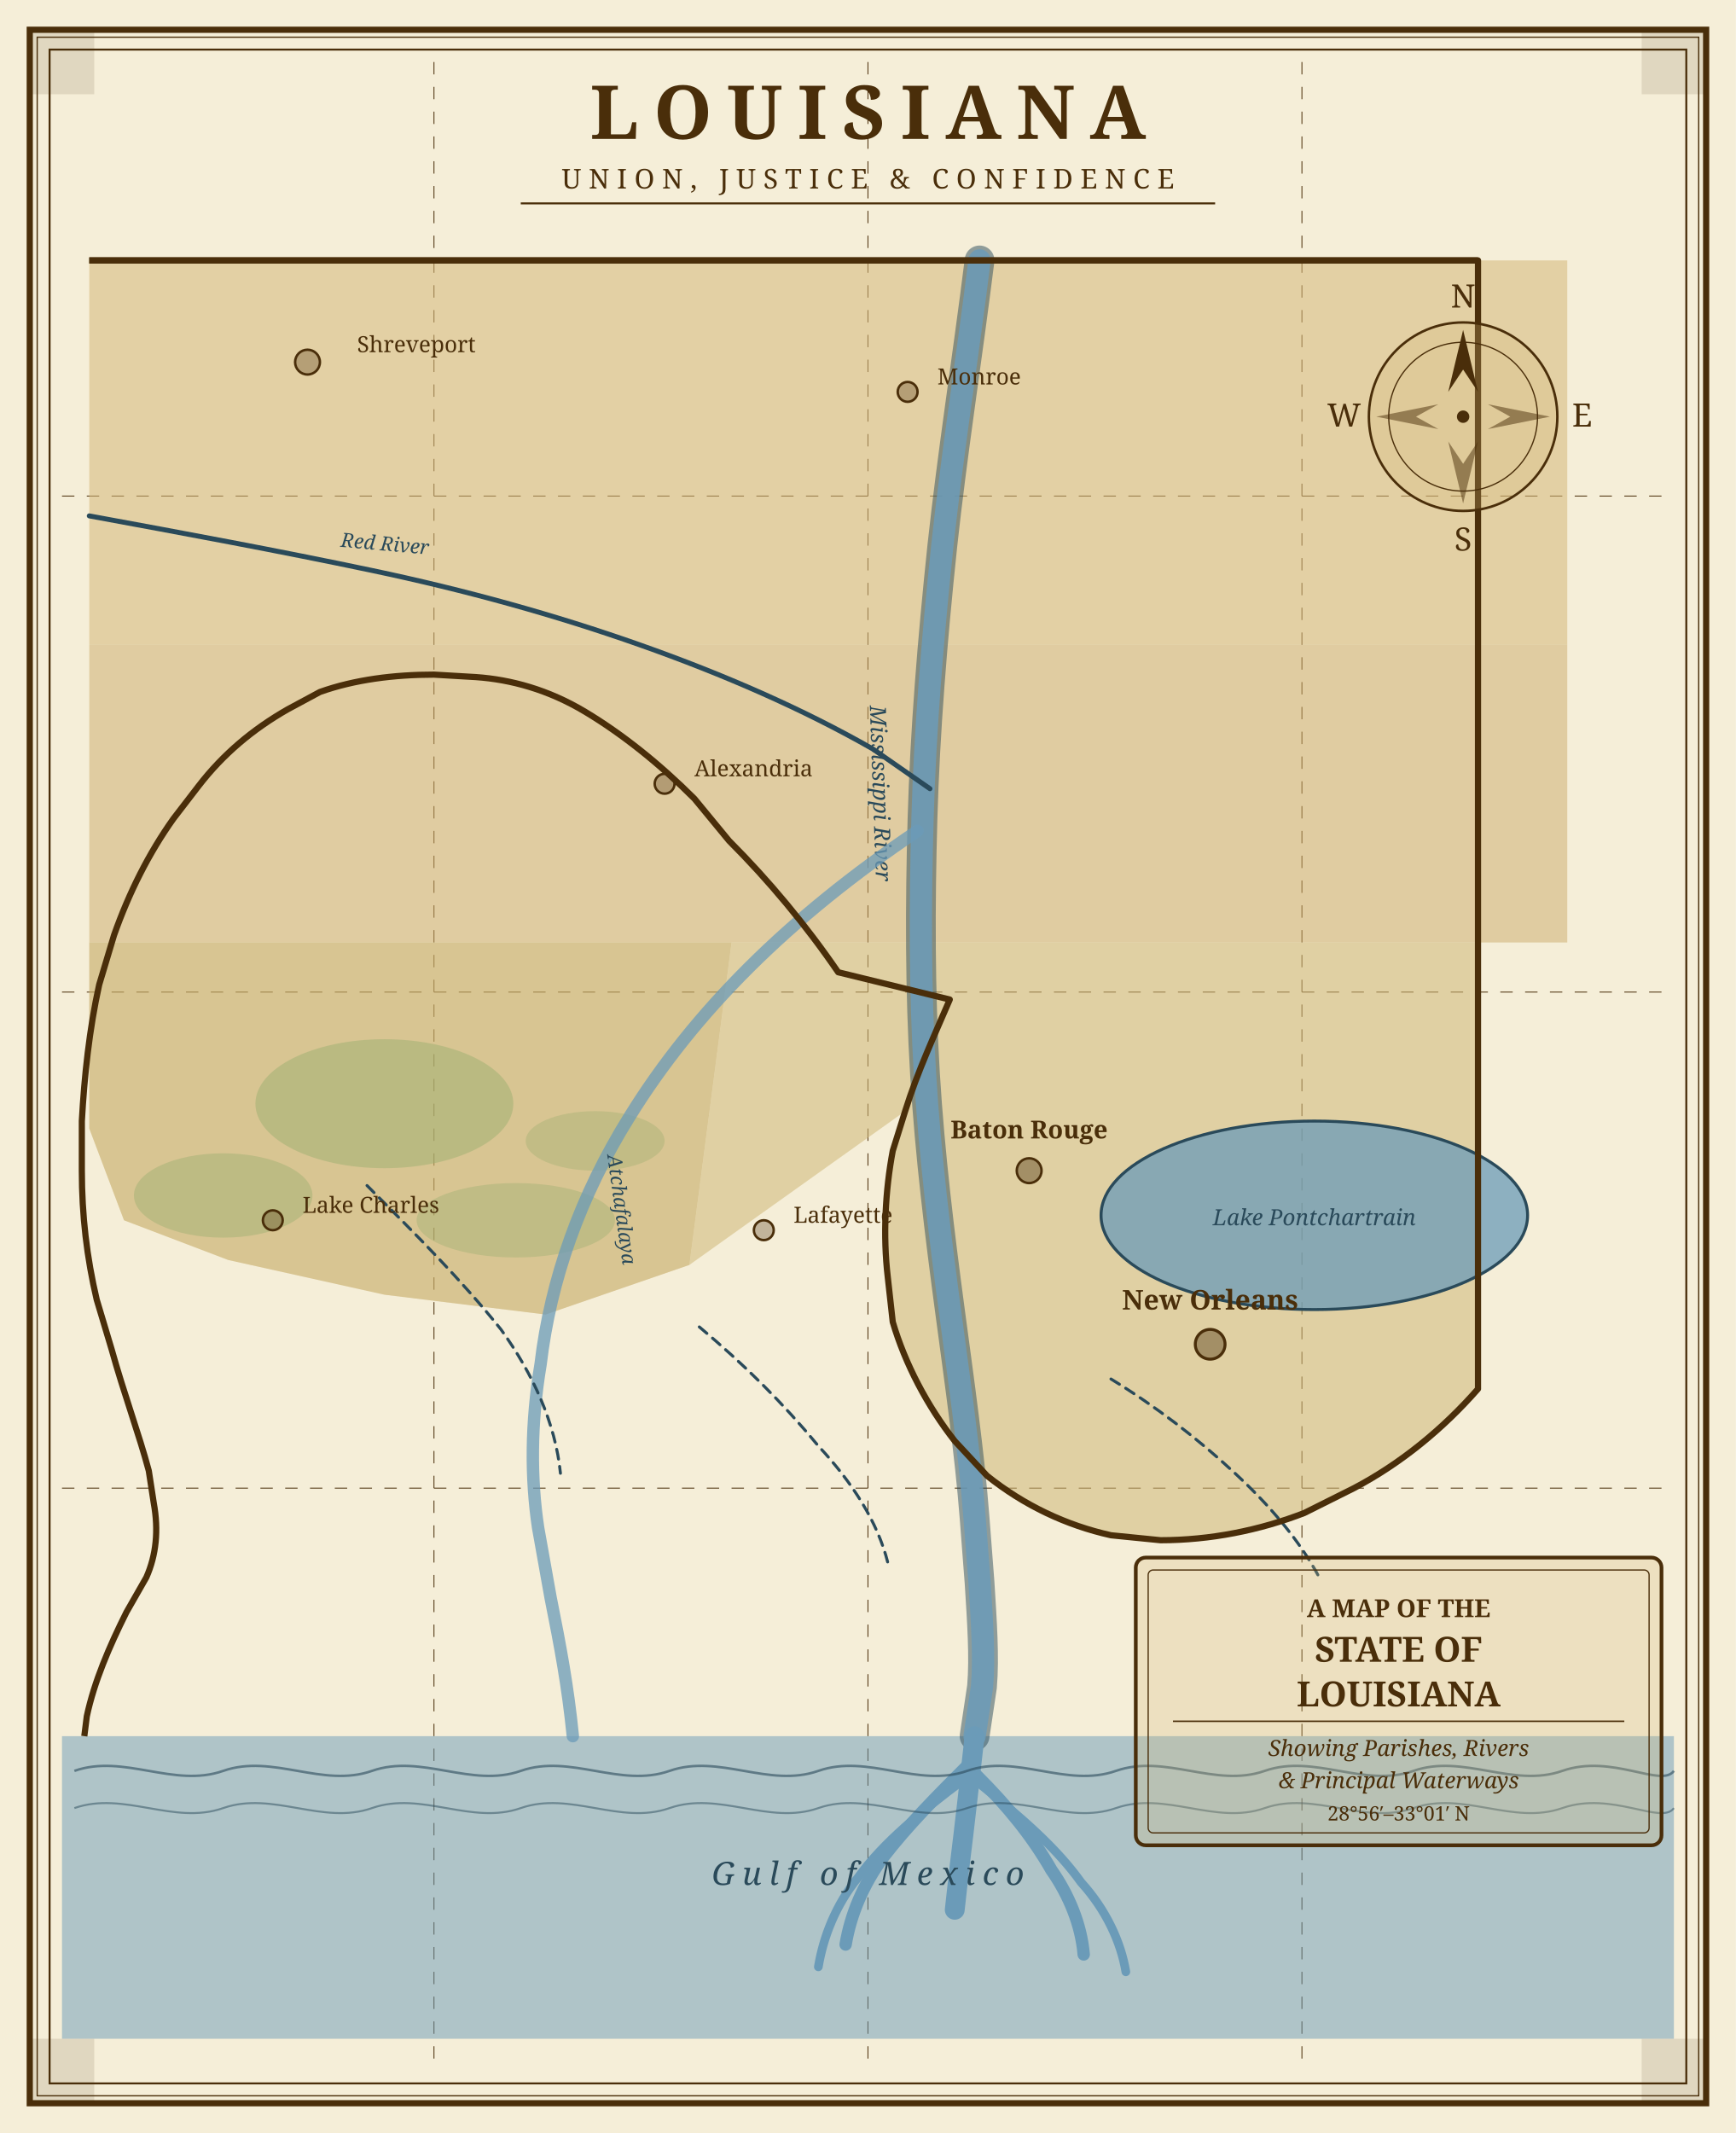
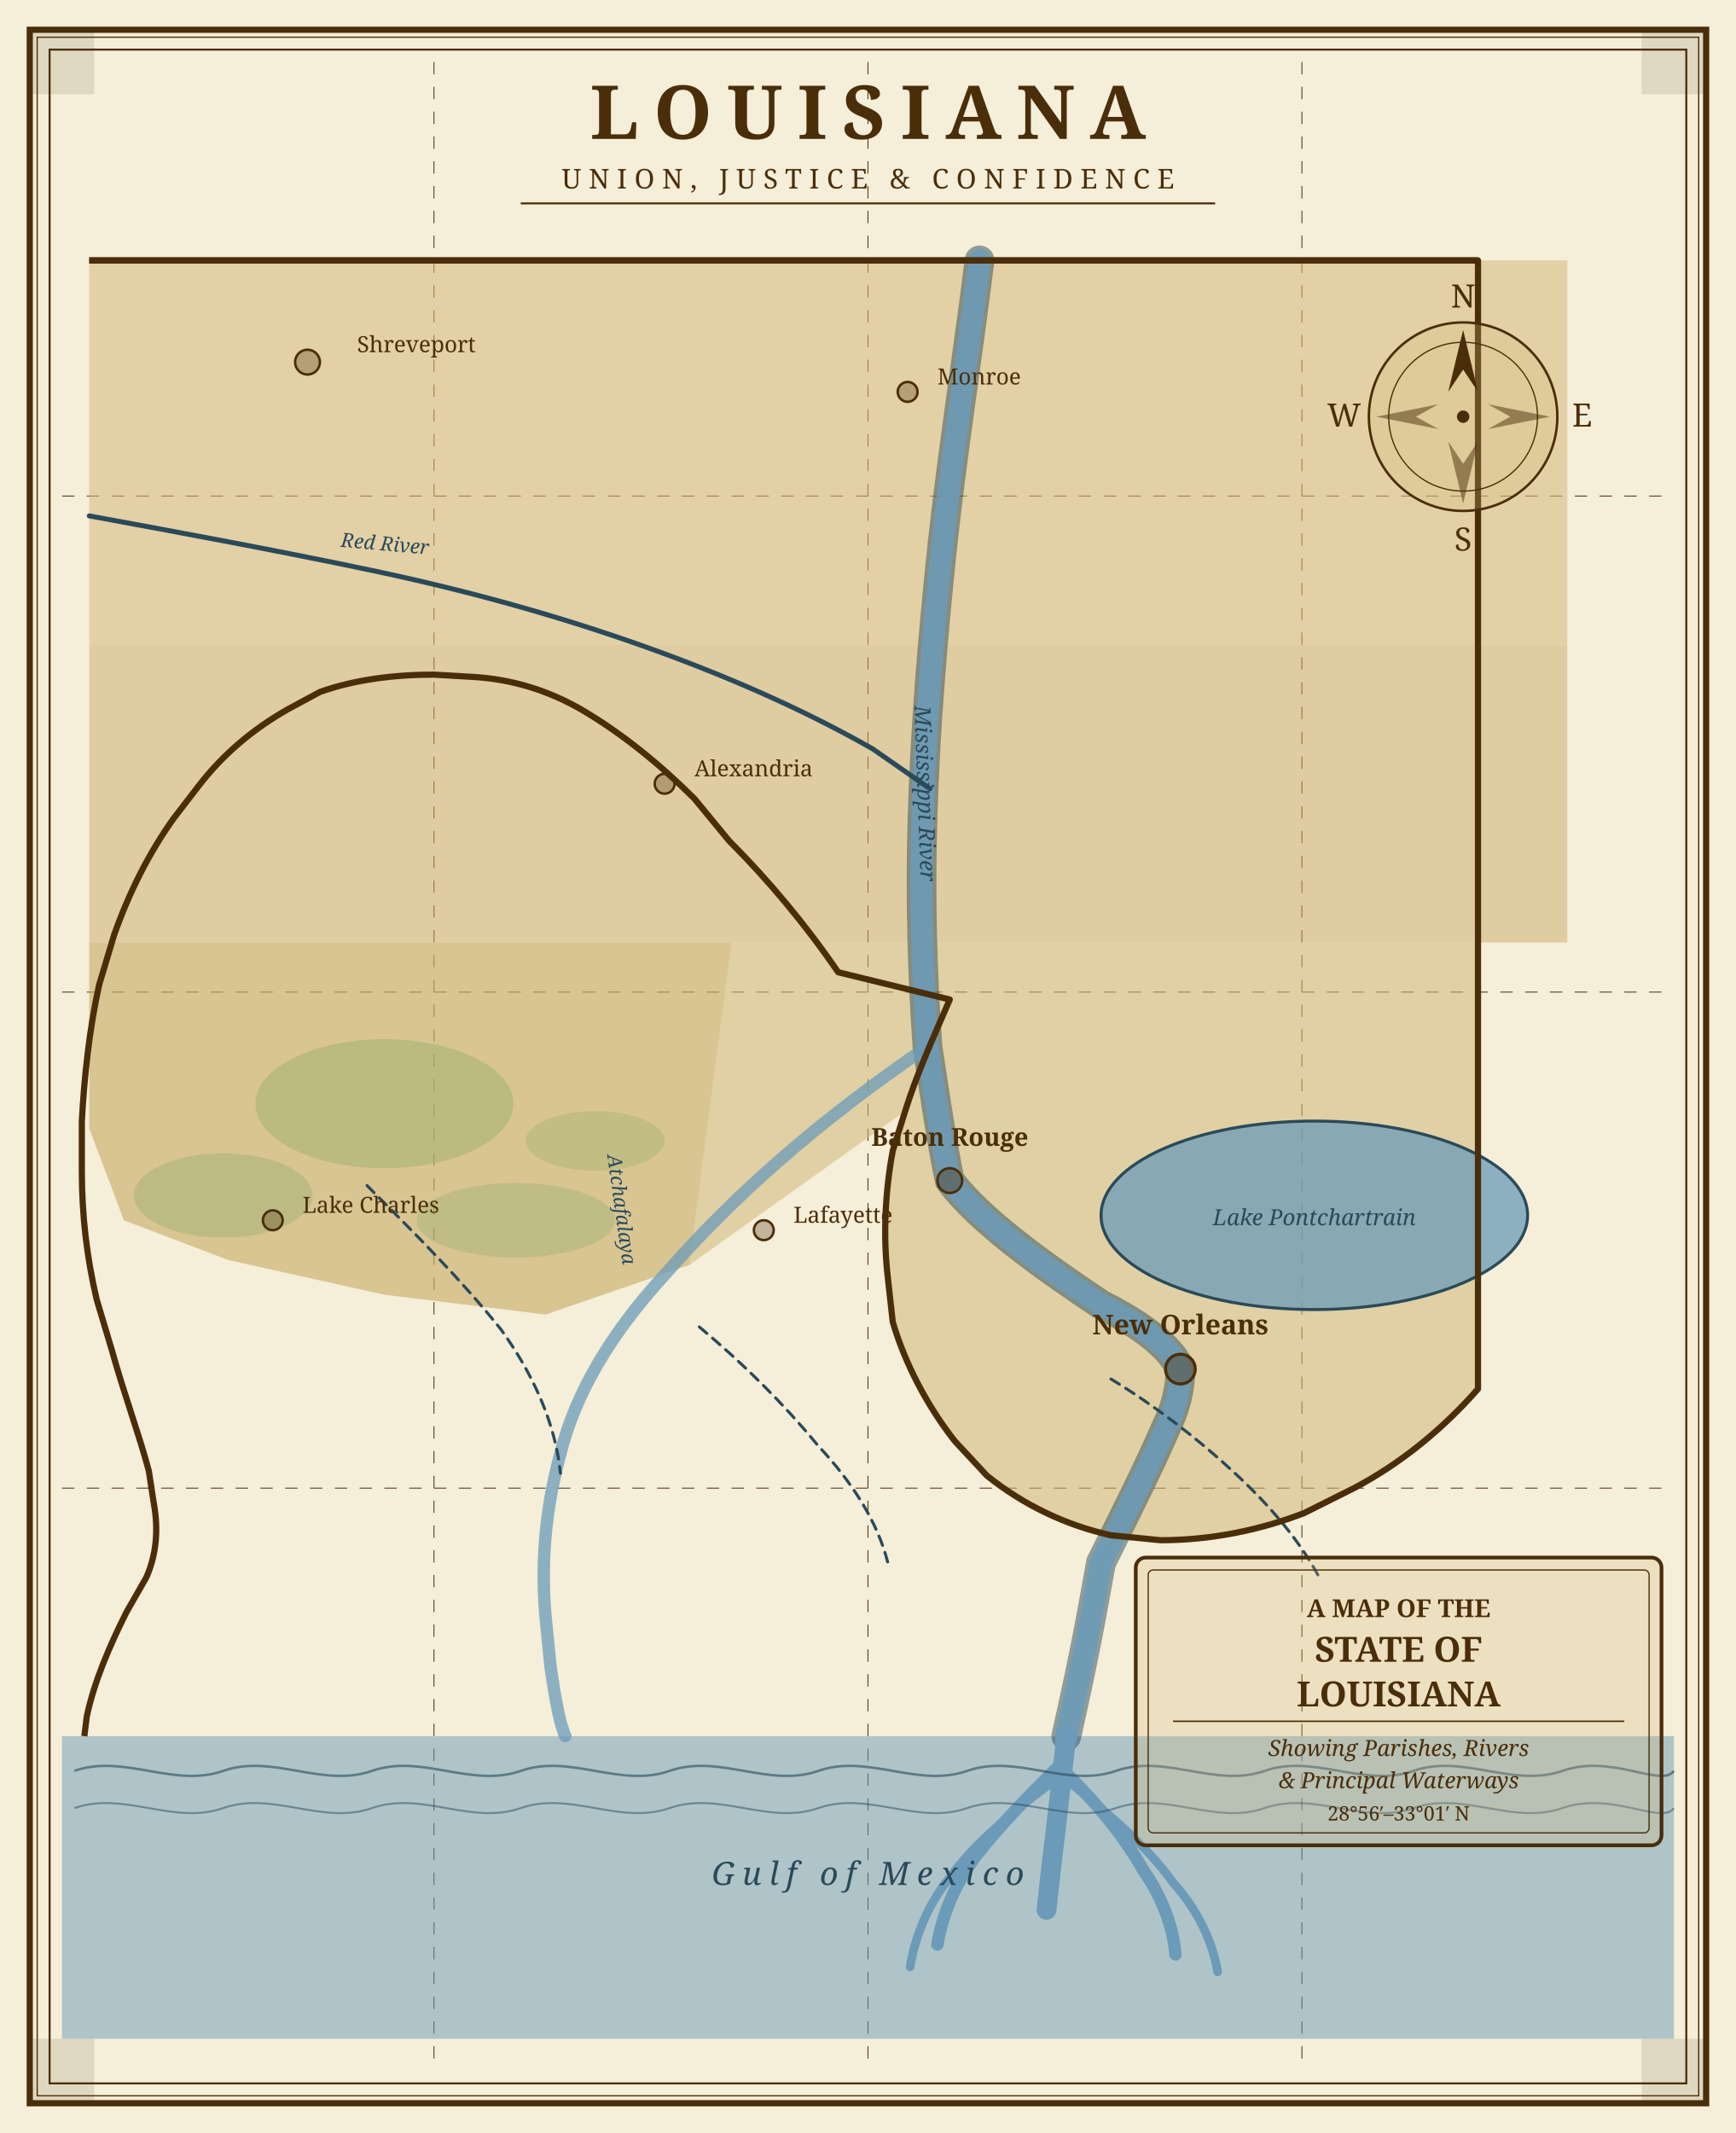
<svg xmlns="http://www.w3.org/2000/svg" viewBox="0 0 700 860" fill="none">
  <rect width="700" height="860" fill="#F5EED8" />
  <rect x="12" y="12" width="676" height="836" stroke="#4A2E0A" stroke-width="2.5" />
  <rect x="20" y="20" width="660" height="820" stroke="#4A2E0A" stroke-width="0.8" />
  <rect x="15" y="15" width="670" height="830" stroke="#4A2E0A" stroke-width="0.5" />
  <rect x="12" y="12" width="26" height="26" fill="#4A2E0A" fill-opacity="0.12" />
  <rect x="662" y="12" width="26" height="26" fill="#4A2E0A" fill-opacity="0.12" />
  <rect x="12" y="822" width="26" height="26" fill="#4A2E0A" fill-opacity="0.12" />
  <rect x="662" y="822" width="26" height="26" fill="#4A2E0A" fill-opacity="0.12" />
  <line x1="25" y1="200" x2="675" y2="200" stroke="#4A2E0A" stroke-width="0.35" stroke-dasharray="5,5" />
  <line x1="25" y1="400" x2="675" y2="400" stroke="#4A2E0A" stroke-width="0.35" stroke-dasharray="5,5" />
  <line x1="25" y1="600" x2="675" y2="600" stroke="#4A2E0A" stroke-width="0.35" stroke-dasharray="5,5" />
  <line x1="175" y1="25" x2="175" y2="835" stroke="#4A2E0A" stroke-width="0.35" stroke-dasharray="5,5" />
  <line x1="350" y1="25" x2="350" y2="835" stroke="#4A2E0A" stroke-width="0.35" stroke-dasharray="5,5" />
  <line x1="525" y1="25" x2="525" y2="835" stroke="#4A2E0A" stroke-width="0.35" stroke-dasharray="5,5" />
  <rect x="25" y="700" width="650" height="122" fill="#6B9BB8" fill-opacity="0.5" />
  <rect x="36" y="105" width="596" height="155" fill="#D4B87A" fill-opacity="0.55" />
  <rect x="36" y="260" width="596" height="120" fill="#CDAA6A" fill-opacity="0.5" />
  <path d="M 36,380 L 295,380 L 278,510 L 220,530 L 155,522 L 92,508 L 50,492 L 36,455 Z" fill="#C8AC6A" fill-opacity="0.5" />
  <ellipse cx="155" cy="445" rx="52" ry="26" fill="#8BAE72" fill-opacity="0.5" />
  <ellipse cx="90" cy="482" rx="36" ry="17" fill="#8BAE72" fill-opacity="0.45" />
  <ellipse cx="208" cy="492" rx="40" ry="15" fill="#8BAE72" fill-opacity="0.4" />
  <ellipse cx="240" cy="460" rx="28" ry="12" fill="#8BAE72" fill-opacity="0.38" />
  <path d="M 295,380 L 596,380 L 596,560            C 582,576 565,590 546,600 L 526,610            C 508,617 488,621 468,621 L 448,619            C 430,615 413,607 398,595 L 385,581            C 374,567 365,550 360,533 L 358,515            C 356,498 357,480 360,464 L 365,448            L 278,510 Z" fill="#D0B878" fill-opacity="0.55" />
  <path d="M 36,455 L 50,492 L 92,508 L 155,522 L 220,530 L 278,510 L 295,380 L 36,380 Z" fill="#C8B070" fill-opacity="0.3" />
  <ellipse cx="530" cy="490" rx="86" ry="38" fill="#6B9BB8" fill-opacity="0.75" stroke="#2A4A5A" stroke-width="1.2" />
  <text x="530" y="494" text-anchor="middle" font-family="Georgia,serif" font-size="9" font-style="italic" fill="#2A4A5A">Lake Pontchartrain</text>
-   <path d="M 395,105 C 390,145 384,183 380,220 C 376,258 373,295 372,330            C 371,365 371,400 373,433 C 375,466 379,498 383,528            C 387,558 391,586 393,612 L 395,638            C 396,654 397,668 396,680 L 393,700" stroke="#2A4A5A" stroke-width="12" stroke-linecap="round" fill="none" opacity="0.5" />
-   <path d="M 395,105 C 390,145 384,183 380,220 C 376,258 373,295 372,330            C 371,365 371,400 373,433 C 375,466 379,498 383,528            C 387,558 391,586 393,612 L 395,638            C 396,654 397,668 396,680 L 393,700" stroke="#6B9BB8" stroke-width="9" stroke-linecap="round" fill="none" opacity="0.85" />
-   <text x="352" y="320" text-anchor="middle" font-family="Georgia,serif" font-size="9" font-style="italic" fill="#2A4A5A" transform="rotate(88,352,320)">Mississippi River</text>
-   <path d="M 393,700 C 391,718 389,736 387,752 L 385,770" stroke="#6B9BB8" stroke-width="8" stroke-linecap="round" fill="none" />
-   <path d="M 390,712 C 378,724 366,736 356,749 C 348,760 343,772 341,784" stroke="#6B9BB8" stroke-width="5" stroke-linecap="round" fill="none" />
-   <path d="M 394,716 C 406,728 416,740 424,754 C 431,764 436,776 437,788" stroke="#6B9BB8" stroke-width="5" stroke-linecap="round" fill="none" />
-   <path d="M 388,718 C 372,730 356,743 346,757 C 337,768 332,781 330,793" stroke="#6B9BB8" stroke-width="3.5" stroke-linecap="round" fill="none" />
-   <path d="M 396,720 C 412,733 426,745 436,759 C 446,770 452,783 454,795" stroke="#6B9BB8" stroke-width="3.5" stroke-linecap="round" fill="none" />
-   <path d="M 370,335 C 318,370 280,408 254,450 C 234,482 222,516 218,550            C 214,574 214,596 217,616 L 222,644 C 226,664 229,680 231,700" stroke="#6B9BB8" stroke-width="5" stroke-linecap="round" fill="none" opacity="0.75" />
+   <path d="M 395,105 C 390,145 384,183 380,220 C 376,258 373,295 372,330            C 371,362 372,394 374,422 C 377,442 380,462 383,476            C 395,492 420,510 444,526 C 460,534 472,543 476,552            C 476,560 474,568 470,576 C 464,590 454,610 444,630            L 440,652 C 437,668 434,682 430,700" stroke="#2A4A5A" stroke-width="12" stroke-linecap="round" fill="none" opacity="0.5" />
+   <path d="M 395,105 C 390,145 384,183 380,220 C 376,258 373,295 372,330            C 371,362 372,394 374,422 C 377,442 380,462 383,476            C 395,492 420,510 444,526 C 460,534 472,543 476,552            C 476,560 474,568 470,576 C 464,590 454,610 444,630            L 440,652 C 437,668 434,682 430,700" stroke="#6B9BB8" stroke-width="9" stroke-linecap="round" fill="none" opacity="0.85" />
+   <text x="370" y="320" text-anchor="middle" font-family="Georgia,serif" font-size="9" font-style="italic" fill="#2A4A5A" transform="rotate(88,370,320)">Mississippi River</text>
+   <path d="M 430,700 C 428,718 426,736 424,752 L 422,770" stroke="#6B9BB8" stroke-width="8" stroke-linecap="round" fill="none" />
+   <path d="M 427,712 C 415,724 403,736 393,749 C 385,760 380,772 378,784" stroke="#6B9BB8" stroke-width="5" stroke-linecap="round" fill="none" />
+   <path d="M 431,716 C 443,728 453,740 461,754 C 468,764 473,776 474,788" stroke="#6B9BB8" stroke-width="5" stroke-linecap="round" fill="none" />
+   <path d="M 425,718 C 409,730 393,743 383,757 C 374,768 369,781 367,793" stroke="#6B9BB8" stroke-width="3.5" stroke-linecap="round" fill="none" />
+   <path d="M 433,720 C 449,733 463,745 473,759 C 483,770 489,783 491,795" stroke="#6B9BB8" stroke-width="3.5" stroke-linecap="round" fill="none" />
+   <path d="M 374,422 C 330,452 296,482 268,514 C 246,538 232,562 226,586            C 220,608 218,630 220,652 L 222,672 C 224,686 226,696 228,700" stroke="#6B9BB8" stroke-width="5" stroke-linecap="round" fill="none" opacity="0.75" />
  <text x="248" y="488" text-anchor="middle" font-family="Georgia,serif" font-size="8" font-style="italic" fill="#2A4A5A" transform="rotate(82,248,488)">Atchafalaya</text>
  <path d="M 36,208 C 74,215 112,222 150,230 C 188,238 224,248 258,260            C 292,272 324,286 352,302 L 375,318" stroke="#2A4A5A" stroke-width="2.0" stroke-linecap="round" fill="none" />
  <text x="155" y="222" text-anchor="middle" font-family="Georgia,serif" font-size="8" font-style="italic" fill="#2A4A5A" transform="rotate(5,155,222)">Red River</text>
  <path d="M 148,478 C 168,498 186,516 202,536 C 215,554 224,574 226,594" stroke="#2A4A5A" stroke-width="1.2" stroke-dasharray="4,3" stroke-linecap="round" fill="none" />
  <path d="M 282,535 C 300,550 316,566 330,583 C 344,598 354,614 358,630" stroke="#2A4A5A" stroke-width="1.2" stroke-dasharray="4,3" stroke-linecap="round" fill="none" />
  <path d="M 448,556 C 466,567 483,580 498,594 C 512,607 524,621 532,636" stroke="#2A4A5A" stroke-width="1.2" stroke-dasharray="4,3" stroke-linecap="round" fill="none" />
  <path d="M 36,105 L 596,105 L 596,560            C 582,576 565,590 546,600 L 526,610            C 508,617 488,621 468,621 L 448,619            C 430,615 413,607 398,595 L 385,581            C 374,567 365,550 360,533 L 358,515            C 356,498 357,480 360,464 L 365,448            C 370,432 377,417 383,403            L 338,392            C 325,373 310,355 294,339            L 280,322            C 266,308 251,296 236,287            C 221,278 206,274 192,273            L 175,272            C 159,272 143,274 129,279            L 116,286            C 102,294 90,304 80,317            L 70,330            C 60,344 52,360 46,377            L 40,397            C 36,415 34,434 33,452            L 33,472            C 33,490 35,507 39,524            L 45,544            C 50,562 56,578 60,593            L 62,606            C 64,617 63,627 59,636            L 51,650            C 44,664 38,678 35,692            L 34,700" stroke="#4A2E0A" stroke-width="2.5" stroke-linejoin="round" fill="none" />
  <line x1="36" y1="105" x2="596" y2="105" stroke="#4A2E0A" stroke-width="2.5" />
  <path d="M 30,714 C 50,707 70,721 90,714 C 110,707 130,721 150,714 C 170,707 190,721 210,714            C 230,707 250,721 270,714 C 290,707 310,721 330,714 C 350,707 370,721 390,714            C 410,707 430,721 450,714 C 470,707 490,721 510,714 C 530,707 550,721 570,714            C 590,707 610,721 630,714 C 650,707 670,721 675,714" stroke="#2A4A5A" stroke-width="1.0" fill="none" opacity="0.6" />
  <path d="M 30,729 C 50,722 70,736 90,729 C 110,722 130,736 150,729 C 170,722 190,736 210,729            C 230,722 250,736 270,729 C 290,722 310,736 330,729 C 350,722 370,736 390,729            C 410,722 430,736 450,729 C 470,722 490,736 510,729 C 530,722 550,736 570,729            C 590,722 610,736 630,729 C 650,722 670,736 675,729" stroke="#2A4A5A" stroke-width="0.8" fill="none" opacity="0.5" />
  <text x="350" y="760" text-anchor="middle" font-family="Georgia,serif" font-size="13" font-style="italic" fill="#2A4A5A" letter-spacing="3">Gulf of Mexico</text>
-   <circle cx="488" cy="542" r="6" fill="#4A2E0A" fill-opacity="0.4" stroke="#4A2E0A" stroke-width="1.2" />
-   <text x="488" y="528" text-anchor="middle" font-family="Georgia,serif" font-size="11" font-weight="bold" fill="#4A2E0A">New Orleans</text>
-   <circle cx="415" cy="472" r="5" fill="#4A2E0A" fill-opacity="0.4" stroke="#4A2E0A" stroke-width="1" />
-   <text x="415" y="459" text-anchor="middle" font-family="Georgia,serif" font-size="10" font-weight="bold" fill="#4A2E0A">Baton Rouge</text>
+   <circle cx="476" cy="552" r="6" fill="#4A2E0A" fill-opacity="0.4" stroke="#4A2E0A" stroke-width="1.2" />
+   <text x="476" y="538" text-anchor="middle" font-family="Georgia,serif" font-size="11" font-weight="bold" fill="#4A2E0A">New Orleans</text>
+   <circle cx="383" cy="476" r="5" fill="#4A2E0A" fill-opacity="0.4" stroke="#4A2E0A" stroke-width="1" />
+   <text x="383" y="462" text-anchor="middle" font-family="Georgia,serif" font-size="10" font-weight="bold" fill="#4A2E0A">Baton Rouge</text>
  <circle cx="124" cy="146" r="5" fill="#4A2E0A" fill-opacity="0.3" stroke="#4A2E0A" stroke-width="1" />
  <text x="144" y="142" font-family="Georgia,serif" font-size="9" fill="#4A2E0A">Shreveport</text>
  <circle cx="308" cy="496" r="4" fill="#4A2E0A" fill-opacity="0.3" stroke="#4A2E0A" stroke-width="1" />
  <text x="320" y="493" font-family="Georgia,serif" font-size="9" fill="#4A2E0A">Lafayette</text>
  <circle cx="110" cy="492" r="4" fill="#4A2E0A" fill-opacity="0.3" stroke="#4A2E0A" stroke-width="1" />
  <text x="122" y="489" font-family="Georgia,serif" font-size="9" fill="#4A2E0A">Lake Charles</text>
  <circle cx="268" cy="316" r="4" fill="#4A2E0A" fill-opacity="0.3" stroke="#4A2E0A" stroke-width="1" />
  <text x="280" y="313" font-family="Georgia,serif" font-size="9" fill="#4A2E0A">Alexandria</text>
  <circle cx="366" cy="158" r="4" fill="#4A2E0A" fill-opacity="0.3" stroke="#4A2E0A" stroke-width="1" />
  <text x="378" y="155" font-family="Georgia,serif" font-size="9" fill="#4A2E0A">Monroe</text>
  <text x="350" y="56" text-anchor="middle" font-family="Georgia,serif" font-size="30" font-weight="bold" fill="#4A2E0A" letter-spacing="6">LOUISIANA</text>
  <text x="350" y="76" text-anchor="middle" font-family="Georgia,serif" font-size="11" fill="#4A2E0A" letter-spacing="3">UNION, JUSTICE &amp; CONFIDENCE</text>
  <line x1="210" y1="82" x2="490" y2="82" stroke="#4A2E0A" stroke-width="0.8" />
  <g transform="translate(590,168)">
    <circle cx="0" cy="0" r="38" fill="#D4B87A" fill-opacity="0.25" stroke="#4A2E0A" stroke-width="1" />
    <circle cx="0" cy="0" r="30" stroke="#4A2E0A" stroke-width="0.5" />
    <polygon points="0,-35 -6,-10 0,-19 6,-10" fill="#4A2E0A" />
    <polygon points="0,35  -6,10  0,19  6,10" fill="#4A2E0A" fill-opacity="0.5" />
    <polygon points="-35,0 -10,-5 -19,0 -10,5" fill="#4A2E0A" fill-opacity="0.5" />
    <polygon points="35,0  10,-5  19,0  10,5" fill="#4A2E0A" fill-opacity="0.5" />
    <circle cx="0" cy="0" r="2.5" fill="#4A2E0A" />
    <text x="0" y="-44" text-anchor="middle" font-family="Georgia,serif" font-size="13" fill="#4A2E0A">N</text>
    <text x="0" y="54" text-anchor="middle" font-family="Georgia,serif" font-size="13" fill="#4A2E0A">S</text>
    <text x="-48" y="4" text-anchor="middle" font-family="Georgia,serif" font-size="13" fill="#4A2E0A">W</text>
    <text x="48" y="4" text-anchor="middle" font-family="Georgia,serif" font-size="13" fill="#4A2E0A">E</text>
  </g>
  <rect x="458" y="628" width="212" height="116" rx="4" fill="#D4B87A" fill-opacity="0.25" stroke="#4A2E0A" stroke-width="1.5" />
  <rect x="463" y="633" width="202" height="106" rx="2" stroke="#4A2E0A" stroke-width="0.5" />
  <text x="564" y="652" text-anchor="middle" font-family="Georgia,serif" font-size="10" font-weight="bold" fill="#4A2E0A">A MAP OF THE</text>
  <text x="564" y="670" text-anchor="middle" font-family="Georgia,serif" font-size="14" font-weight="bold" fill="#4A2E0A">STATE OF</text>
  <text x="564" y="688" text-anchor="middle" font-family="Georgia,serif" font-size="14" font-weight="bold" fill="#4A2E0A">LOUISIANA</text>
  <line x1="473" y1="694" x2="655" y2="694" stroke="#4A2E0A" stroke-width="0.6" />
  <text x="564" y="708" text-anchor="middle" font-family="Georgia,serif" font-size="9" font-style="italic" fill="#4A2E0A">Showing Parishes, Rivers</text>
  <text x="564" y="721" text-anchor="middle" font-family="Georgia,serif" font-size="9" font-style="italic" fill="#4A2E0A">&amp; Principal Waterways</text>
  <text x="564" y="734" text-anchor="middle" font-family="Georgia,serif" font-size="8" fill="#4A2E0A">28°56′–33°01′ N</text>
</svg>
